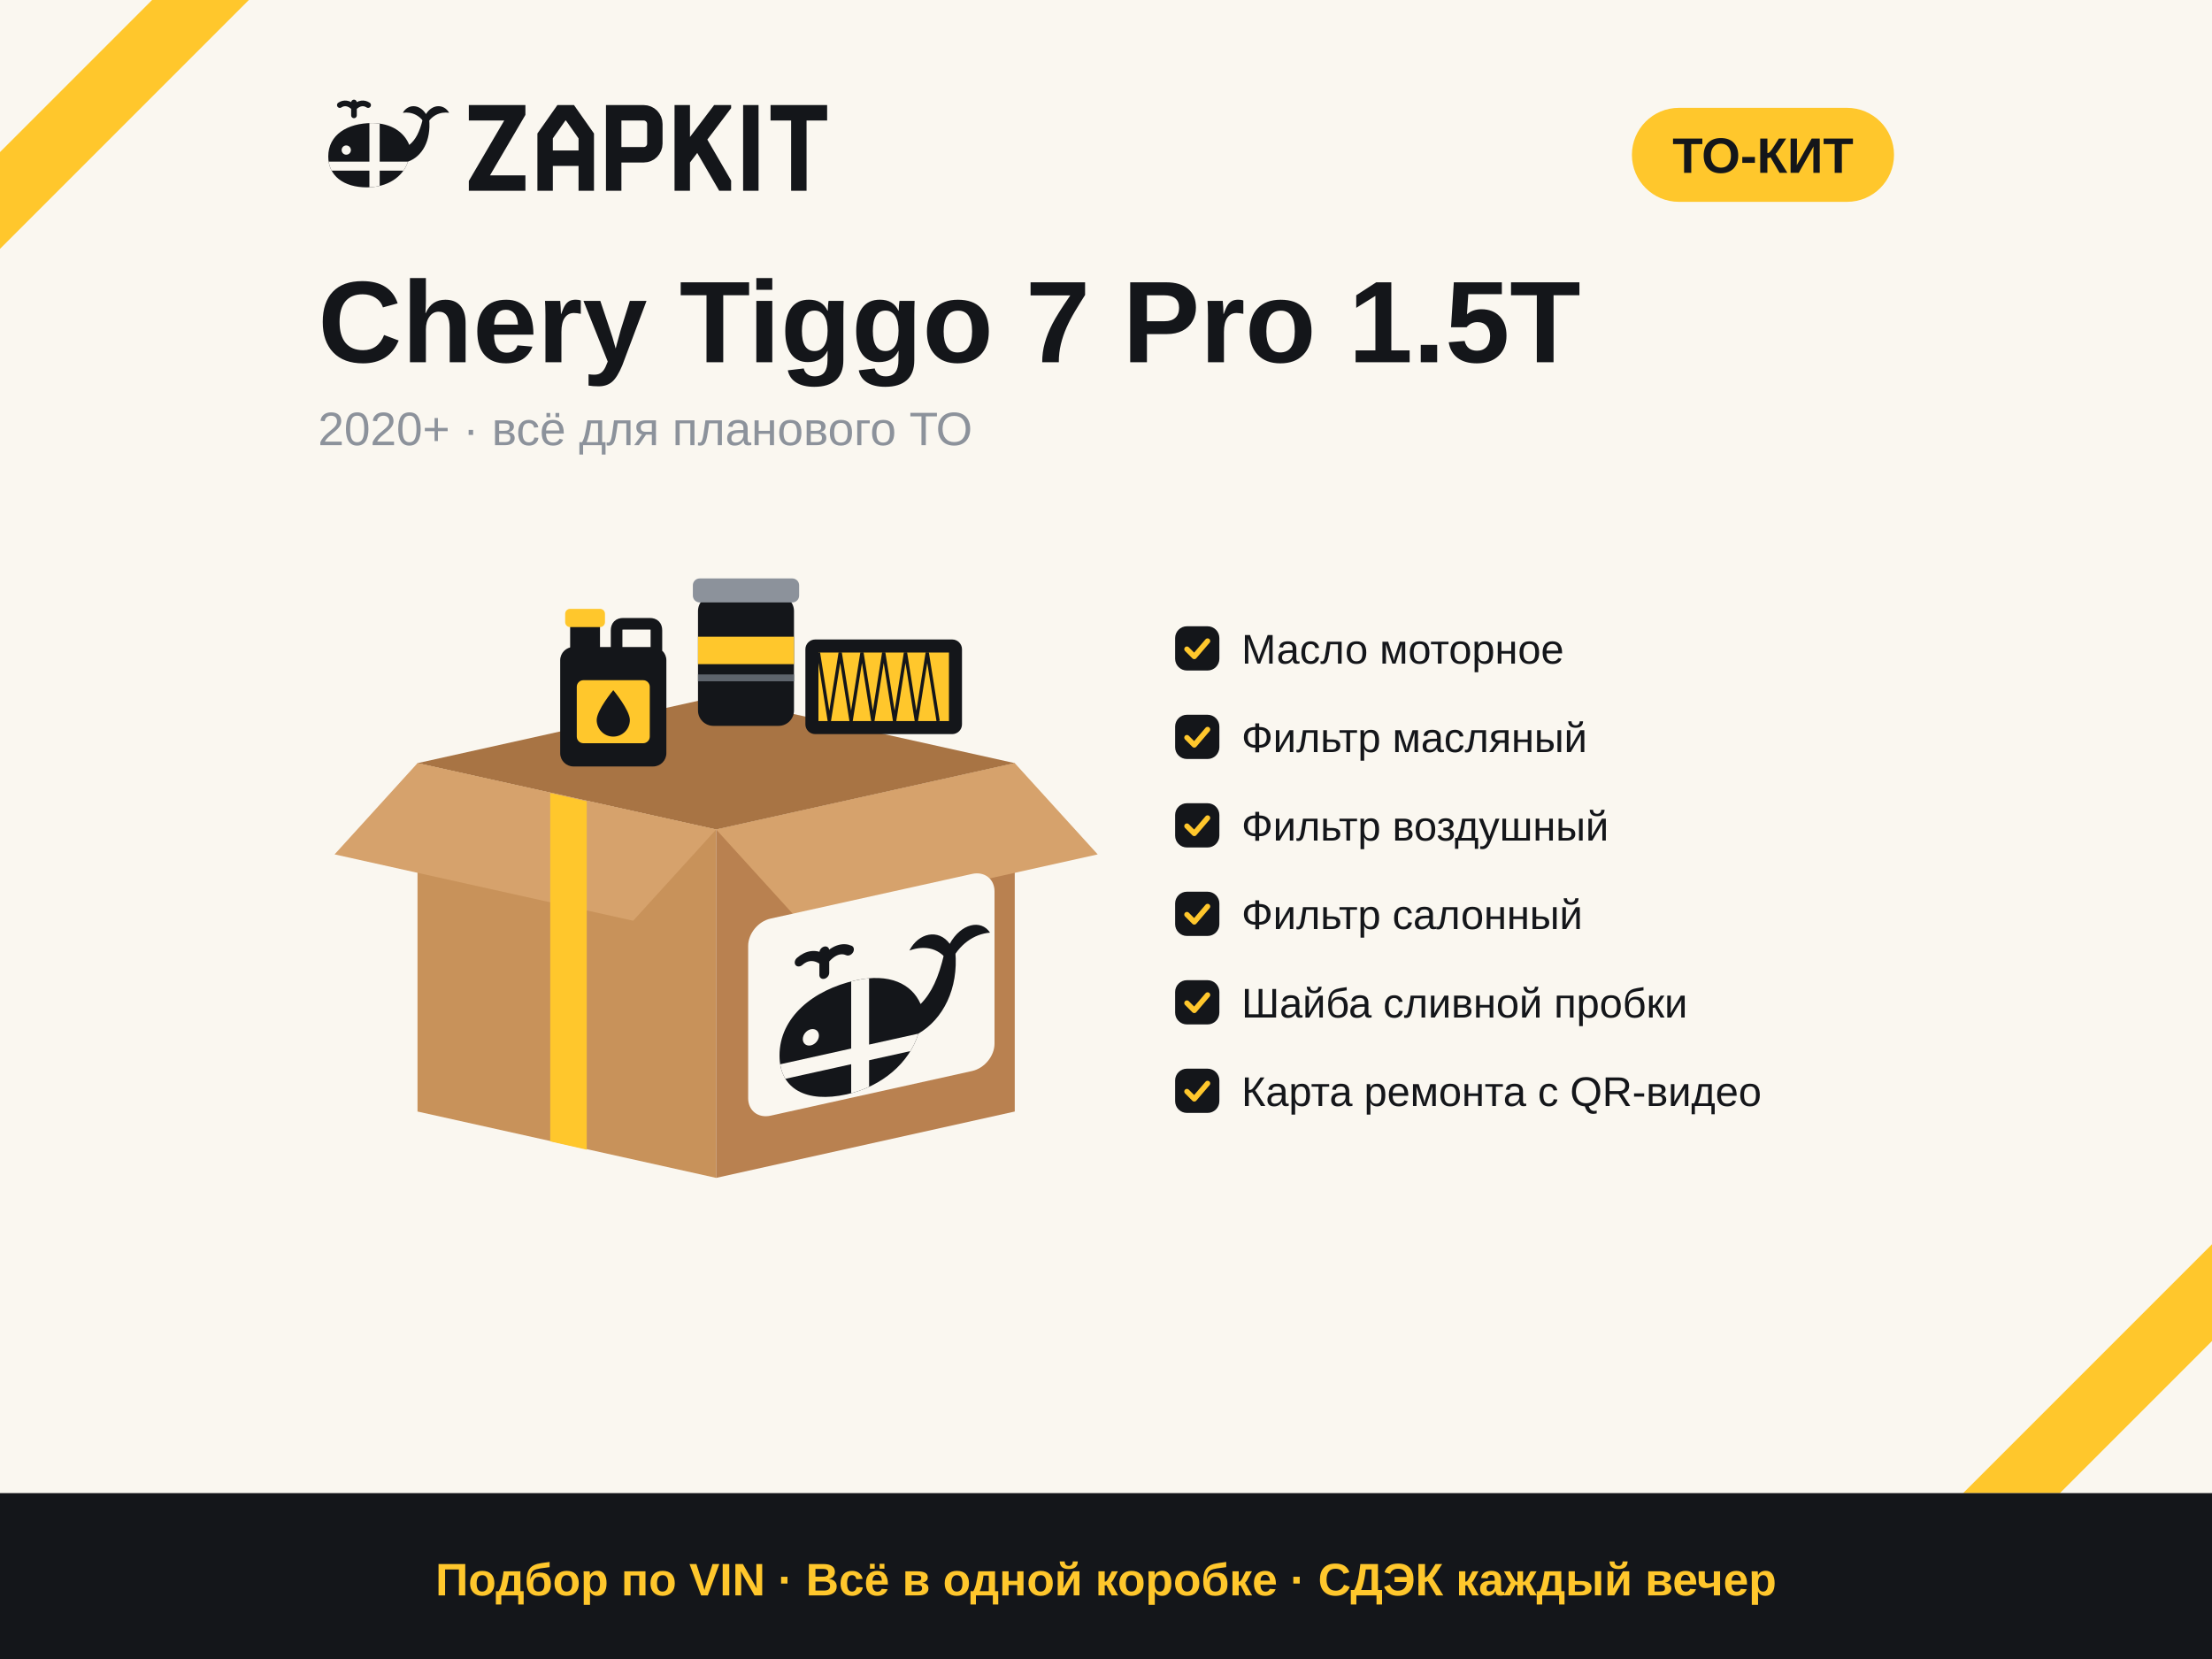
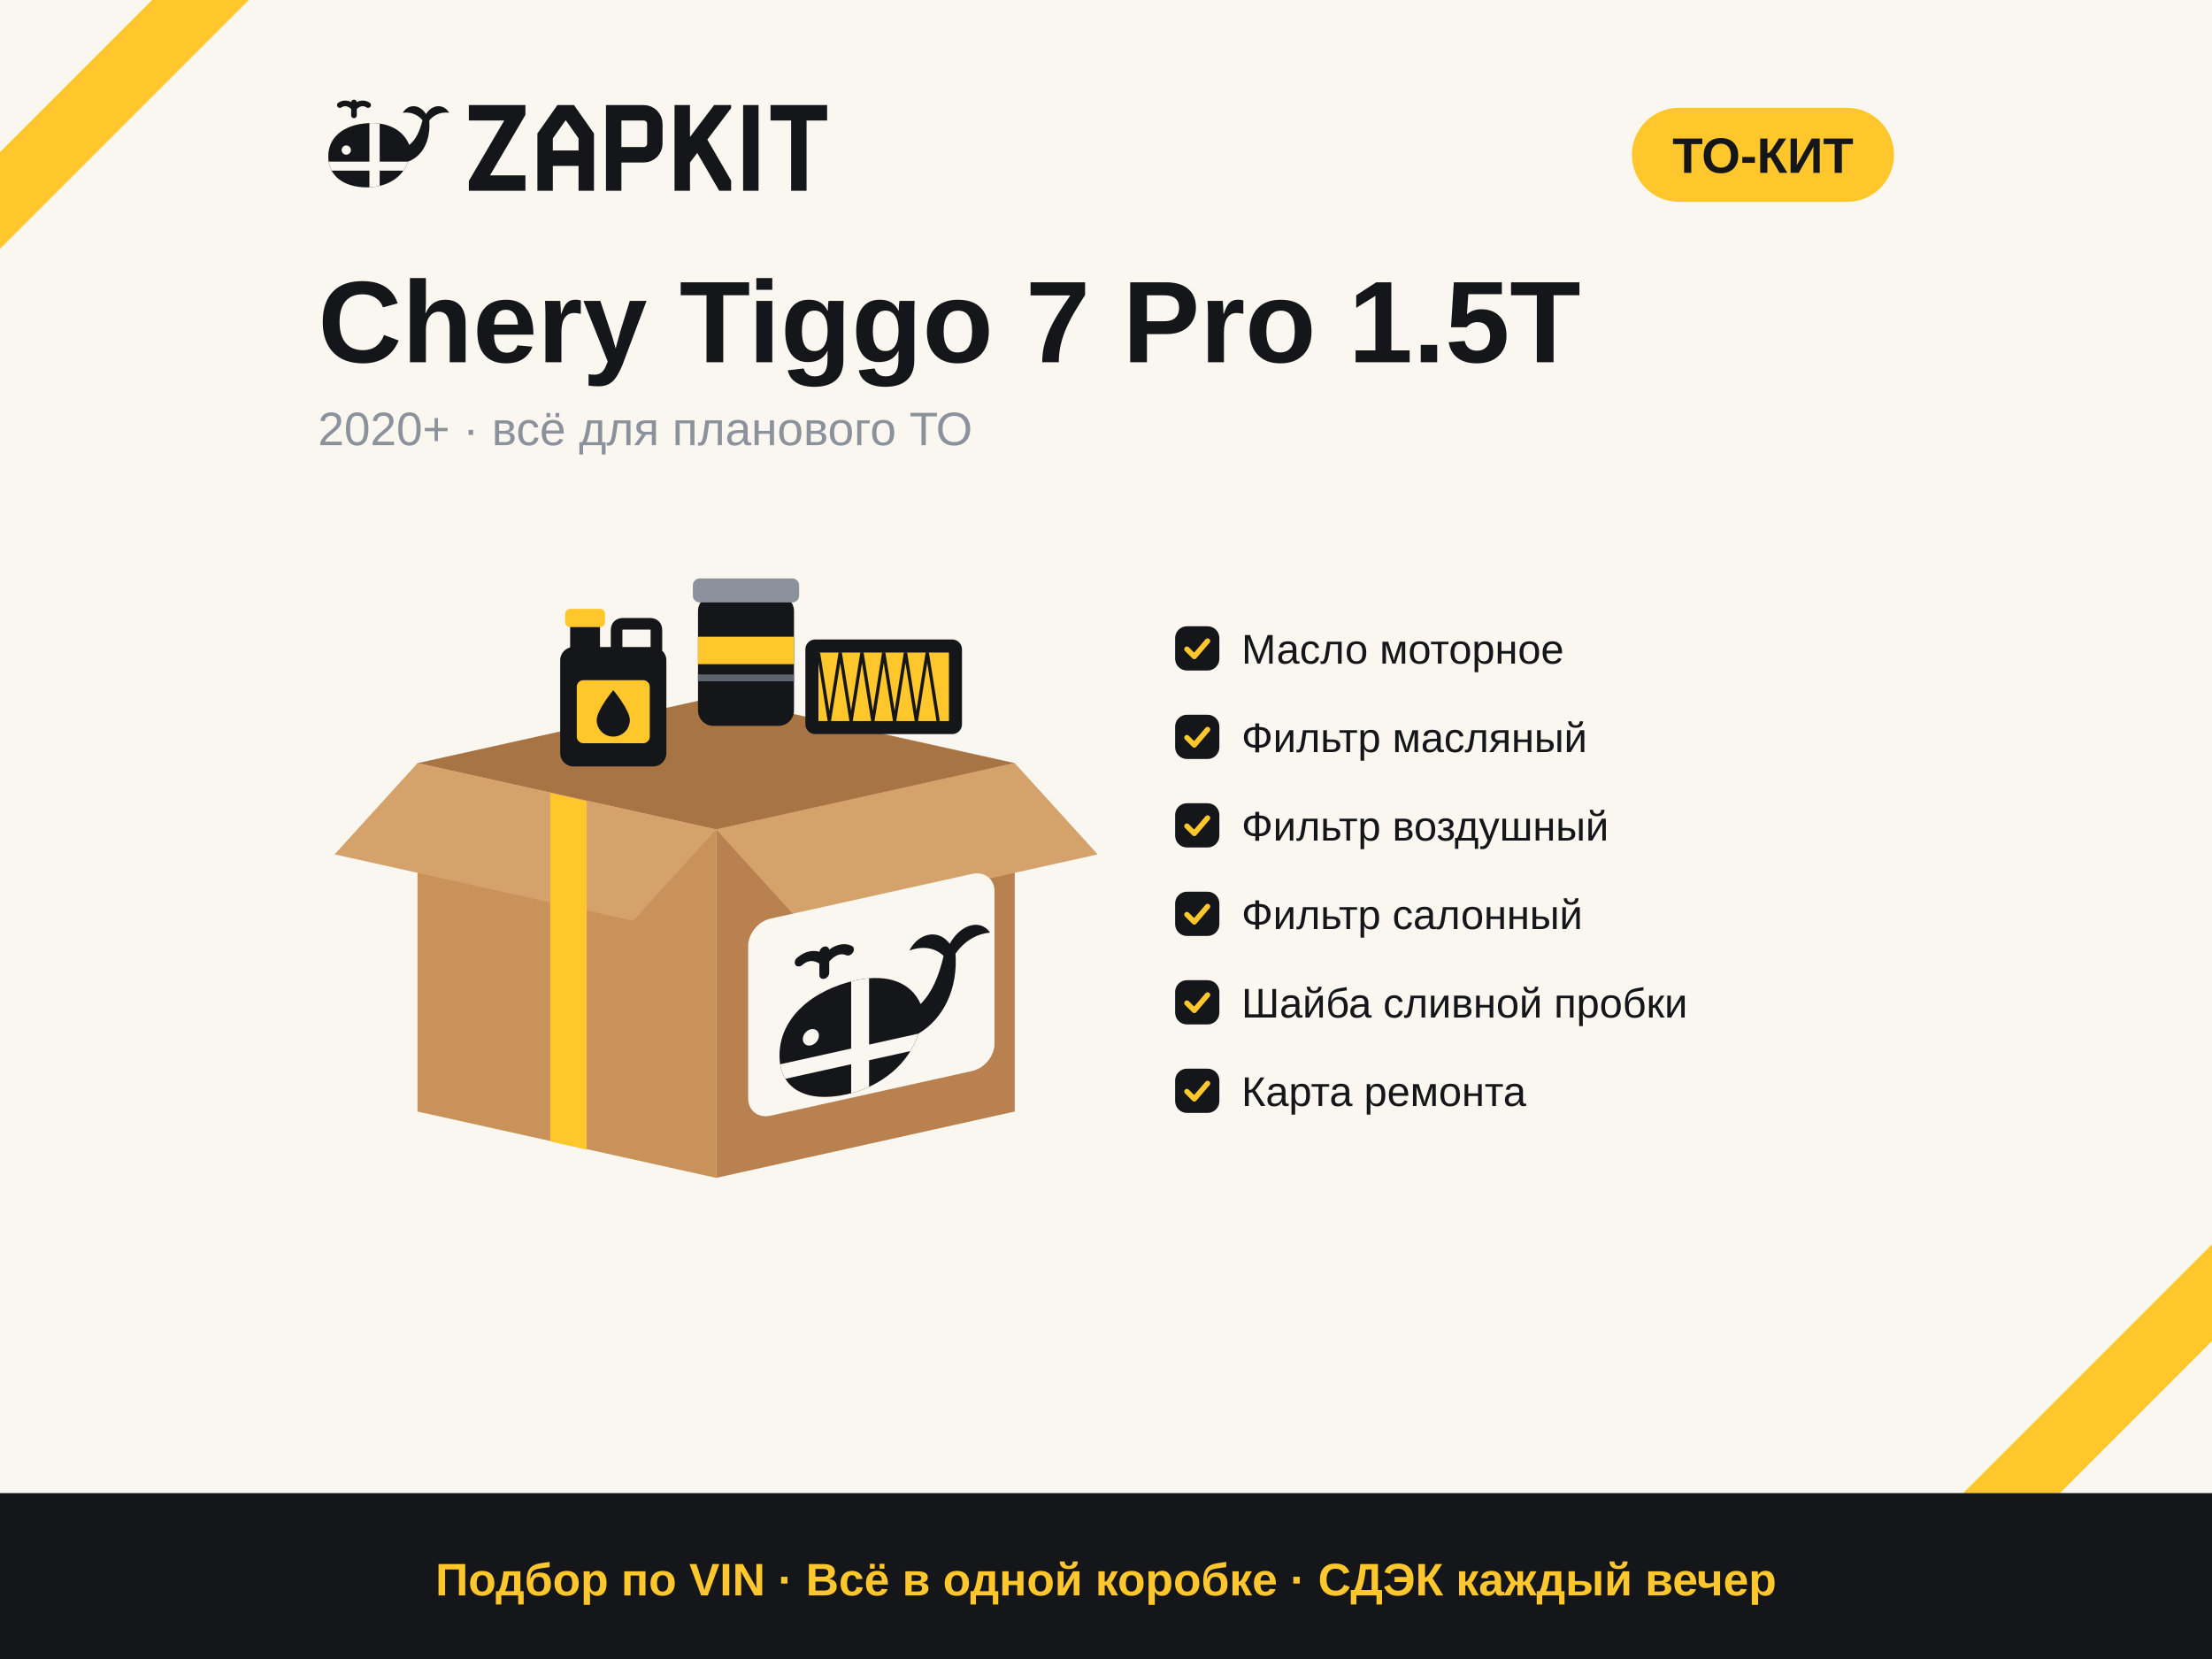
<svg xmlns="http://www.w3.org/2000/svg" viewBox="0 0 1600 1200" width="1600" height="1200" role="img" aria-label="ТО-КИТ Chery Tiggo 7 Pro 1.5T">
  <rect width="1600" height="1200" fill="#FAF7F0" />
  <path d="M0,110 L110,0 H180 L0,180 Z" fill="#FFC72C" />
  <path d="M1600,900 L1420,1080 H1490 L1600,970 Z" fill="#FFC72C" />
  <g transform="translate(230 76) scale(0.62)">
    <g transform="translate(0 -30) scale(1.5)">
      <defs>
        <clipPath id="wb-m10h">
          <path d="M8,60 C8,43 23,34 42,34 C57,34 67,41 71,51 C76,47 79,41 81.5,31 L86.5,31 C88,48 81,60 70,64 C66,76 54,84 38,84 C20,84 8,75 8,60 Z" />
        </clipPath>
      </defs>
      <path fill="#14161A" d="M8,60 C8,43 23,34 42,34 C57,34 67,41 71,51 C76,47 79,41 81.5,31 L86.5,31 C88,48 81,60 70,64 C66,76 54,84 38,84 C20,84 8,75 8,60 Z" />
      <path fill="#14161A" d="M84,36 C80,28 73,25 66,26 C70,19 79,19 84,27 C89,19 98,19 102,26 C95,25 88,28 84,36 Z" />
      <g clip-path="url(#wb-m10h)" fill="#FAF7F0">
        <rect x="40" y="30" width="8" height="60" />
        <rect x="0" y="64" width="90" height="7" />
      </g>
      <circle cx="22" cy="55" r="3.6" fill="#FAF7F0" />
      <path d="M28,28 V18 M28,22 C24,18 20,18 17,20 M28,22 C32,18 36,18 39,20" fill="none" stroke="#14161A" stroke-width="4.4" stroke-linecap="round" />
    </g>
    <g transform="translate(176 0)">
      <defs>
        <clipPath id="c66-m10h">
          <rect width="66" height="100" />
        </clipPath>
        <clipPath id="c18-m10h">
          <rect width="18" height="100" />
        </clipPath>
      </defs>
      <g transform="translate(0 0)">
        <path clip-path="url(#c66-m10h)" d="M0,9 H57 L9,91 H66" fill="none" stroke="#14161A" stroke-width="18" stroke-linejoin="miter" stroke-miterlimit="10" />
      </g>
      <g transform="translate(80 0)">
        <path clip-path="url(#c66-m10h)" d="M9,100 V36 L28,9 H38 L57,36 V100 M9,62 H57" fill="none" stroke="#14161A" stroke-width="18" stroke-linejoin="miter" stroke-miterlimit="10" />
      </g>
      <g transform="translate(160 0)">
        <path clip-path="url(#c66-m10h)" d="M9,100 V9 H44 A13,13 0 0 1 57,22 V45 A13,13 0 0 1 44,58 H9" fill="none" stroke="#14161A" stroke-width="18" stroke-linejoin="miter" stroke-miterlimit="10" />
      </g>
      <g transform="translate(240 0)">
        <path clip-path="url(#c66-m10h)" d="M9,0 V100 M9,64 L62,-6 M30,44 L66,106" fill="none" stroke="#14161A" stroke-width="18" stroke-linejoin="miter" stroke-miterlimit="10" />
      </g>
      <g transform="translate(320 0)">
        <path clip-path="url(#c18-m10h)" d="M9,0 V100" fill="none" stroke="#14161A" stroke-width="18" stroke-linejoin="miter" stroke-miterlimit="10" />
      </g>
      <g transform="translate(352 0)">
        <path clip-path="url(#c66-m10h)" d="M0,9 H66 M33,9 V100" fill="none" stroke="#14161A" stroke-width="18" stroke-linejoin="miter" stroke-miterlimit="10" />
      </g>
    </g>
  </g>
  <rect x="1180.4" y="78" width="189.6" height="68" rx="34" fill="#FFC72C" />
  <text x="1275.2" y="125" font-family="'Liberation Sans', Arial, Helvetica, sans-serif" font-size="36" font-weight="700" fill="#14161A" text-anchor="middle">ТО-КИТ</text>
  <text x="230" y="262" font-family="'Liberation Sans', Arial, Helvetica, sans-serif" font-size="84" font-weight="700" fill="#14161A" text-anchor="start">Chery Tiggo 7 Pro 1.5T</text>
  <text x="230" y="322" font-family="'Liberation Sans', Arial, Helvetica, sans-serif" font-size="34" font-weight="400" fill="#8C929B" text-anchor="start">2020+ · всё для планового ТО</text>
  <g transform="translate(230 372) scale(1.2)">
    <path d="M60,150 L240,110 L420,150 L240,190 Z" fill="#A87444" />
    <g transform="translate(118 42) scale(1.0)">
      <rect x="28" y="38" width="64" height="72" rx="8" fill="#14161A" />
      <rect x="34" y="24" width="18" height="16" fill="#14161A" />
      <rect x="31" y="15" width="24" height="11" rx="3" fill="#FFC72C" />
      <path d="M62,40 V28 Q62,24 66,24 H82 Q86,24 86,28 V40" fill="none" stroke="#14161A" stroke-width="7" />
      <rect x="38" y="58" width="44" height="38" rx="4" fill="#FFC72C" />
      <path d="M60,64 C60,64 50,76 50,82 A10,10 0 0 0 70,82 C70,76 60,64 60,64 Z" fill="#14161A" />
    </g>
    <g transform="translate(196 18) scale(1.033333)">
      <rect x="32" y="30" width="56" height="76" rx="9" fill="#14161A" />
      <rect x="29" y="20" width="62" height="14" rx="4" fill="#8C929B" />
      <rect x="32" y="54" width="56" height="16" fill="#FFC72C" />
      <rect x="32" y="76" width="56" height="4" fill="#5E646C" />
    </g>
    <g transform="translate(282 44) scale(0.9833333)">
      <rect x="12" y="32" width="96" height="58" rx="6" fill="#14161A" />
      <rect x="20" y="40" width="80" height="42" fill="#FFC72C" />
      <polyline points="20,40 26.67,82 33.34,40 40.01,82 46.68,40 53.35,82 60.02,40 66.69,82 73.36,40 80.03,82 86.7,40 93.37,82" fill="none" stroke="#14161A" stroke-width="2" />
    </g>
    <path d="M60,150 L240,190 V400 L60,360 Z" fill="#C8925A" />
    <path d="M420,150 L240,190 V400 L420,360 Z" fill="#B98150" />
    <path d="M60,150 L10,205 L190,245 L240,190 Z" fill="#D6A26C" />
    <path d="M420,150 L470,205 L290,245 L240,190 Z" fill="#D6A26C" />
    <path d="M140,168 L162,173 V383 L140,378 Z" fill="#FFC72C" />
    <g transform="translate(262 238) skewY(-12.5) scale(1.35)">
      <rect x="-2" y="6" width="110" height="88" rx="10" fill="#FAF7F0" />
      <g transform="translate(4 8)">
        <defs>
          <clipPath id="wb-m10">
            <path d="M8,60 C8,43 23,34 42,34 C57,34 67,41 71,51 C76,47 79,41 81.5,31 L86.5,31 C88,48 81,60 70,64 C66,76 54,84 38,84 C20,84 8,75 8,60 Z" />
          </clipPath>
        </defs>
        <path fill="#14161A" d="M8,60 C8,43 23,34 42,34 C57,34 67,41 71,51 C76,47 79,41 81.5,31 L86.5,31 C88,48 81,60 70,64 C66,76 54,84 38,84 C20,84 8,75 8,60 Z" />
        <path fill="#14161A" d="M84,36 C80,28 73,25 66,26 C70,19 79,19 84,27 C89,19 98,19 102,26 C95,25 88,28 84,36 Z" />
        <g clip-path="url(#wb-m10)" fill="#FAF7F0">
          <rect x="40" y="30" width="8" height="60" />
          <rect x="0" y="64" width="90" height="7" />
        </g>
        <circle cx="22" cy="55" r="3.6" fill="#FAF7F0" />
        <path d="M28,28 V18 M28,22 C24,18 20,18 17,20 M28,22 C32,18 36,18 39,20" fill="none" stroke="#14161A" stroke-width="4.4" stroke-linecap="round" />
      </g>
    </g>
  </g>
  <g transform="translate(850 453) scale(1.066667)">
    <rect width="30" height="30" rx="8" fill="#14161A" />
    <path d="M8,15.5 L13,20.5 L22,10" fill="none" stroke="#FFC72C" stroke-width="3.6" stroke-linecap="round" stroke-linejoin="round" />
  </g>
  <text x="898" y="480" font-family="'Liberation Sans', Arial, Helvetica, sans-serif" font-size="30" font-weight="400" fill="#14161A" text-anchor="start">Масло моторное</text>
  <g transform="translate(850 517) scale(1.066667)">
    <rect width="30" height="30" rx="8" fill="#14161A" />
    <path d="M8,15.5 L13,20.5 L22,10" fill="none" stroke="#FFC72C" stroke-width="3.6" stroke-linecap="round" stroke-linejoin="round" />
  </g>
  <text x="898" y="544" font-family="'Liberation Sans', Arial, Helvetica, sans-serif" font-size="30" font-weight="400" fill="#14161A" text-anchor="start">Фильтр масляный</text>
  <g transform="translate(850 581) scale(1.066667)">
    <rect width="30" height="30" rx="8" fill="#14161A" />
    <path d="M8,15.5 L13,20.5 L22,10" fill="none" stroke="#FFC72C" stroke-width="3.6" stroke-linecap="round" stroke-linejoin="round" />
  </g>
  <text x="898" y="608" font-family="'Liberation Sans', Arial, Helvetica, sans-serif" font-size="30" font-weight="400" fill="#14161A" text-anchor="start">Фильтр воздушный</text>
  <g transform="translate(850 645) scale(1.066667)">
    <rect width="30" height="30" rx="8" fill="#14161A" />
    <path d="M8,15.5 L13,20.5 L22,10" fill="none" stroke="#FFC72C" stroke-width="3.6" stroke-linecap="round" stroke-linejoin="round" />
  </g>
  <text x="898" y="672" font-family="'Liberation Sans', Arial, Helvetica, sans-serif" font-size="30" font-weight="400" fill="#14161A" text-anchor="start">Фильтр салонный</text>
  <g transform="translate(850 709) scale(1.066667)">
    <rect width="30" height="30" rx="8" fill="#14161A" />
    <path d="M8,15.5 L13,20.5 L22,10" fill="none" stroke="#FFC72C" stroke-width="3.6" stroke-linecap="round" stroke-linejoin="round" />
  </g>
  <text x="898" y="736" font-family="'Liberation Sans', Arial, Helvetica, sans-serif" font-size="30" font-weight="400" fill="#14161A" text-anchor="start">Шайба сливной пробки</text>
  <g transform="translate(850 773) scale(1.066667)">
    <rect width="30" height="30" rx="8" fill="#14161A" />
    <path d="M8,15.5 L13,20.5 L22,10" fill="none" stroke="#FFC72C" stroke-width="3.6" stroke-linecap="round" stroke-linejoin="round" />
  </g>
-   <text x="898" y="800" font-family="'Liberation Sans', Arial, Helvetica, sans-serif" font-size="30" font-weight="400" fill="#14161A" text-anchor="start">Карта ремонта с QR-видео</text>
+   <text x="898" y="800" font-family="'Liberation Sans', Arial, Helvetica, sans-serif" font-size="30" font-weight="400" fill="#14161A" text-anchor="start">Карта ремонта</text>
  <rect y="1080" width="1600" height="120" fill="#14161A" />
  <text x="800.0" y="1154" font-family="'Liberation Sans', Arial, Helvetica, sans-serif" font-size="33" font-weight="700" fill="#FFC72C" text-anchor="middle">Подбор по VIN · Всё в одной коробке · СДЭК каждый вечер</text>
</svg>
